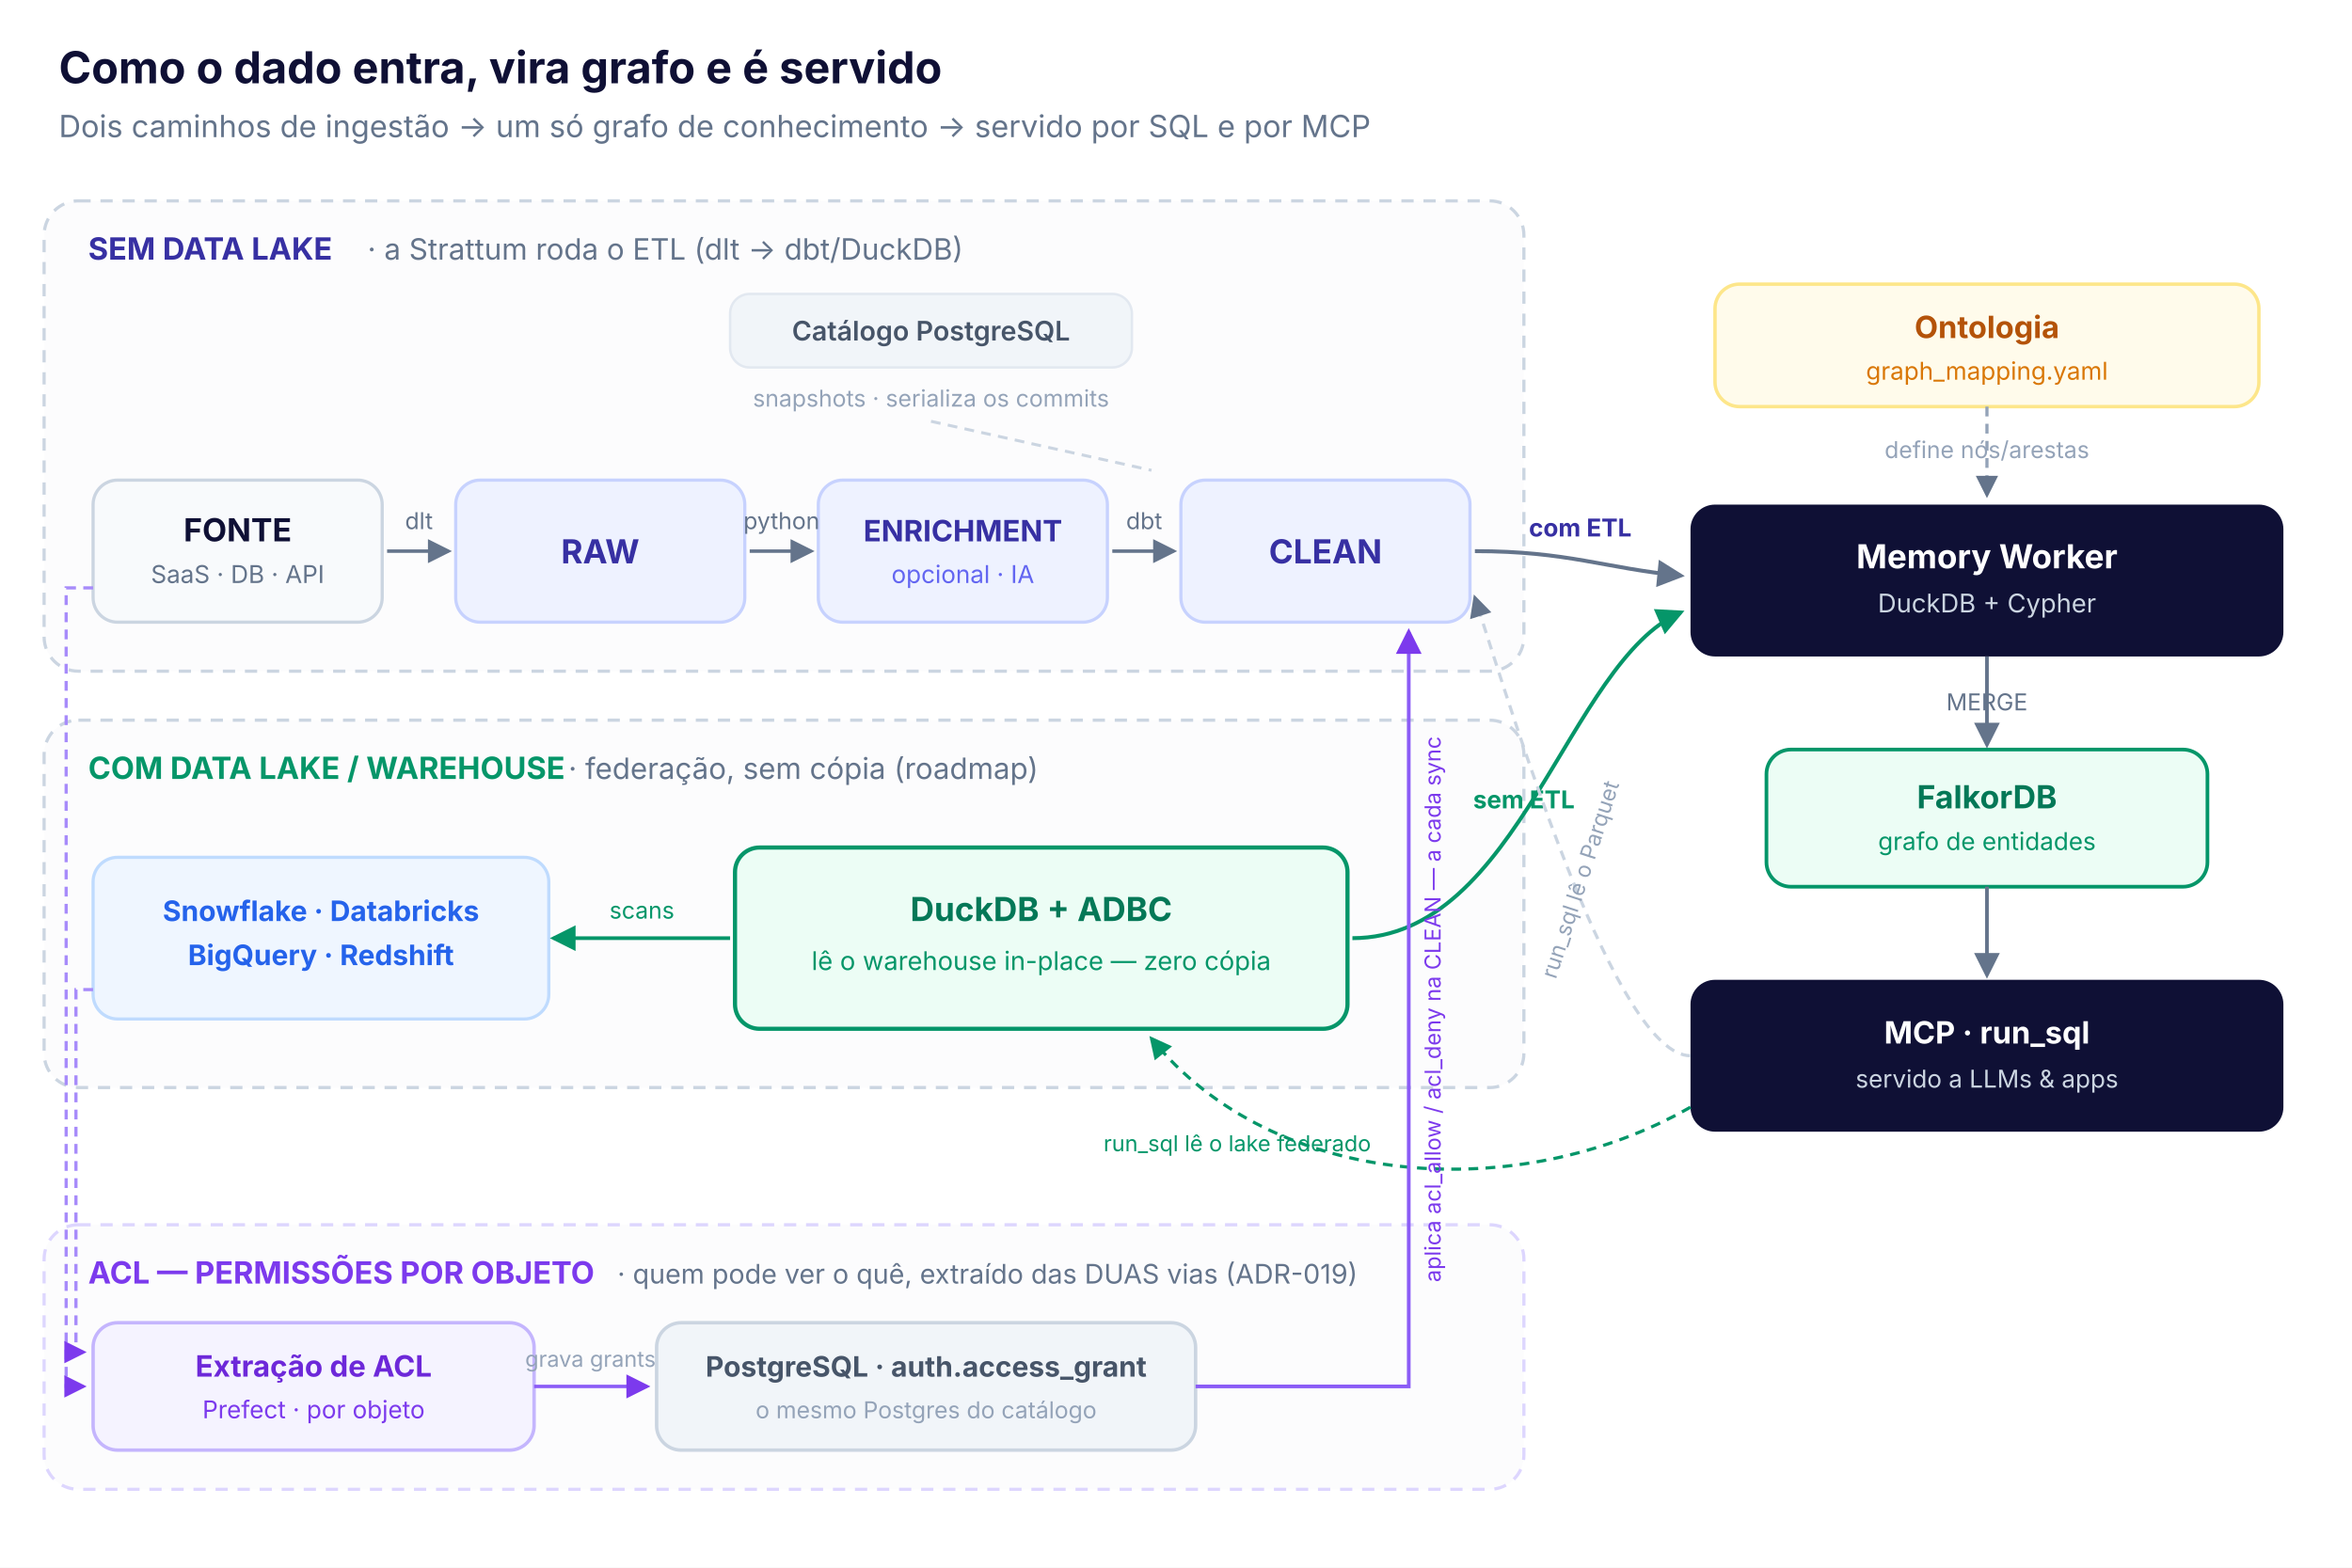
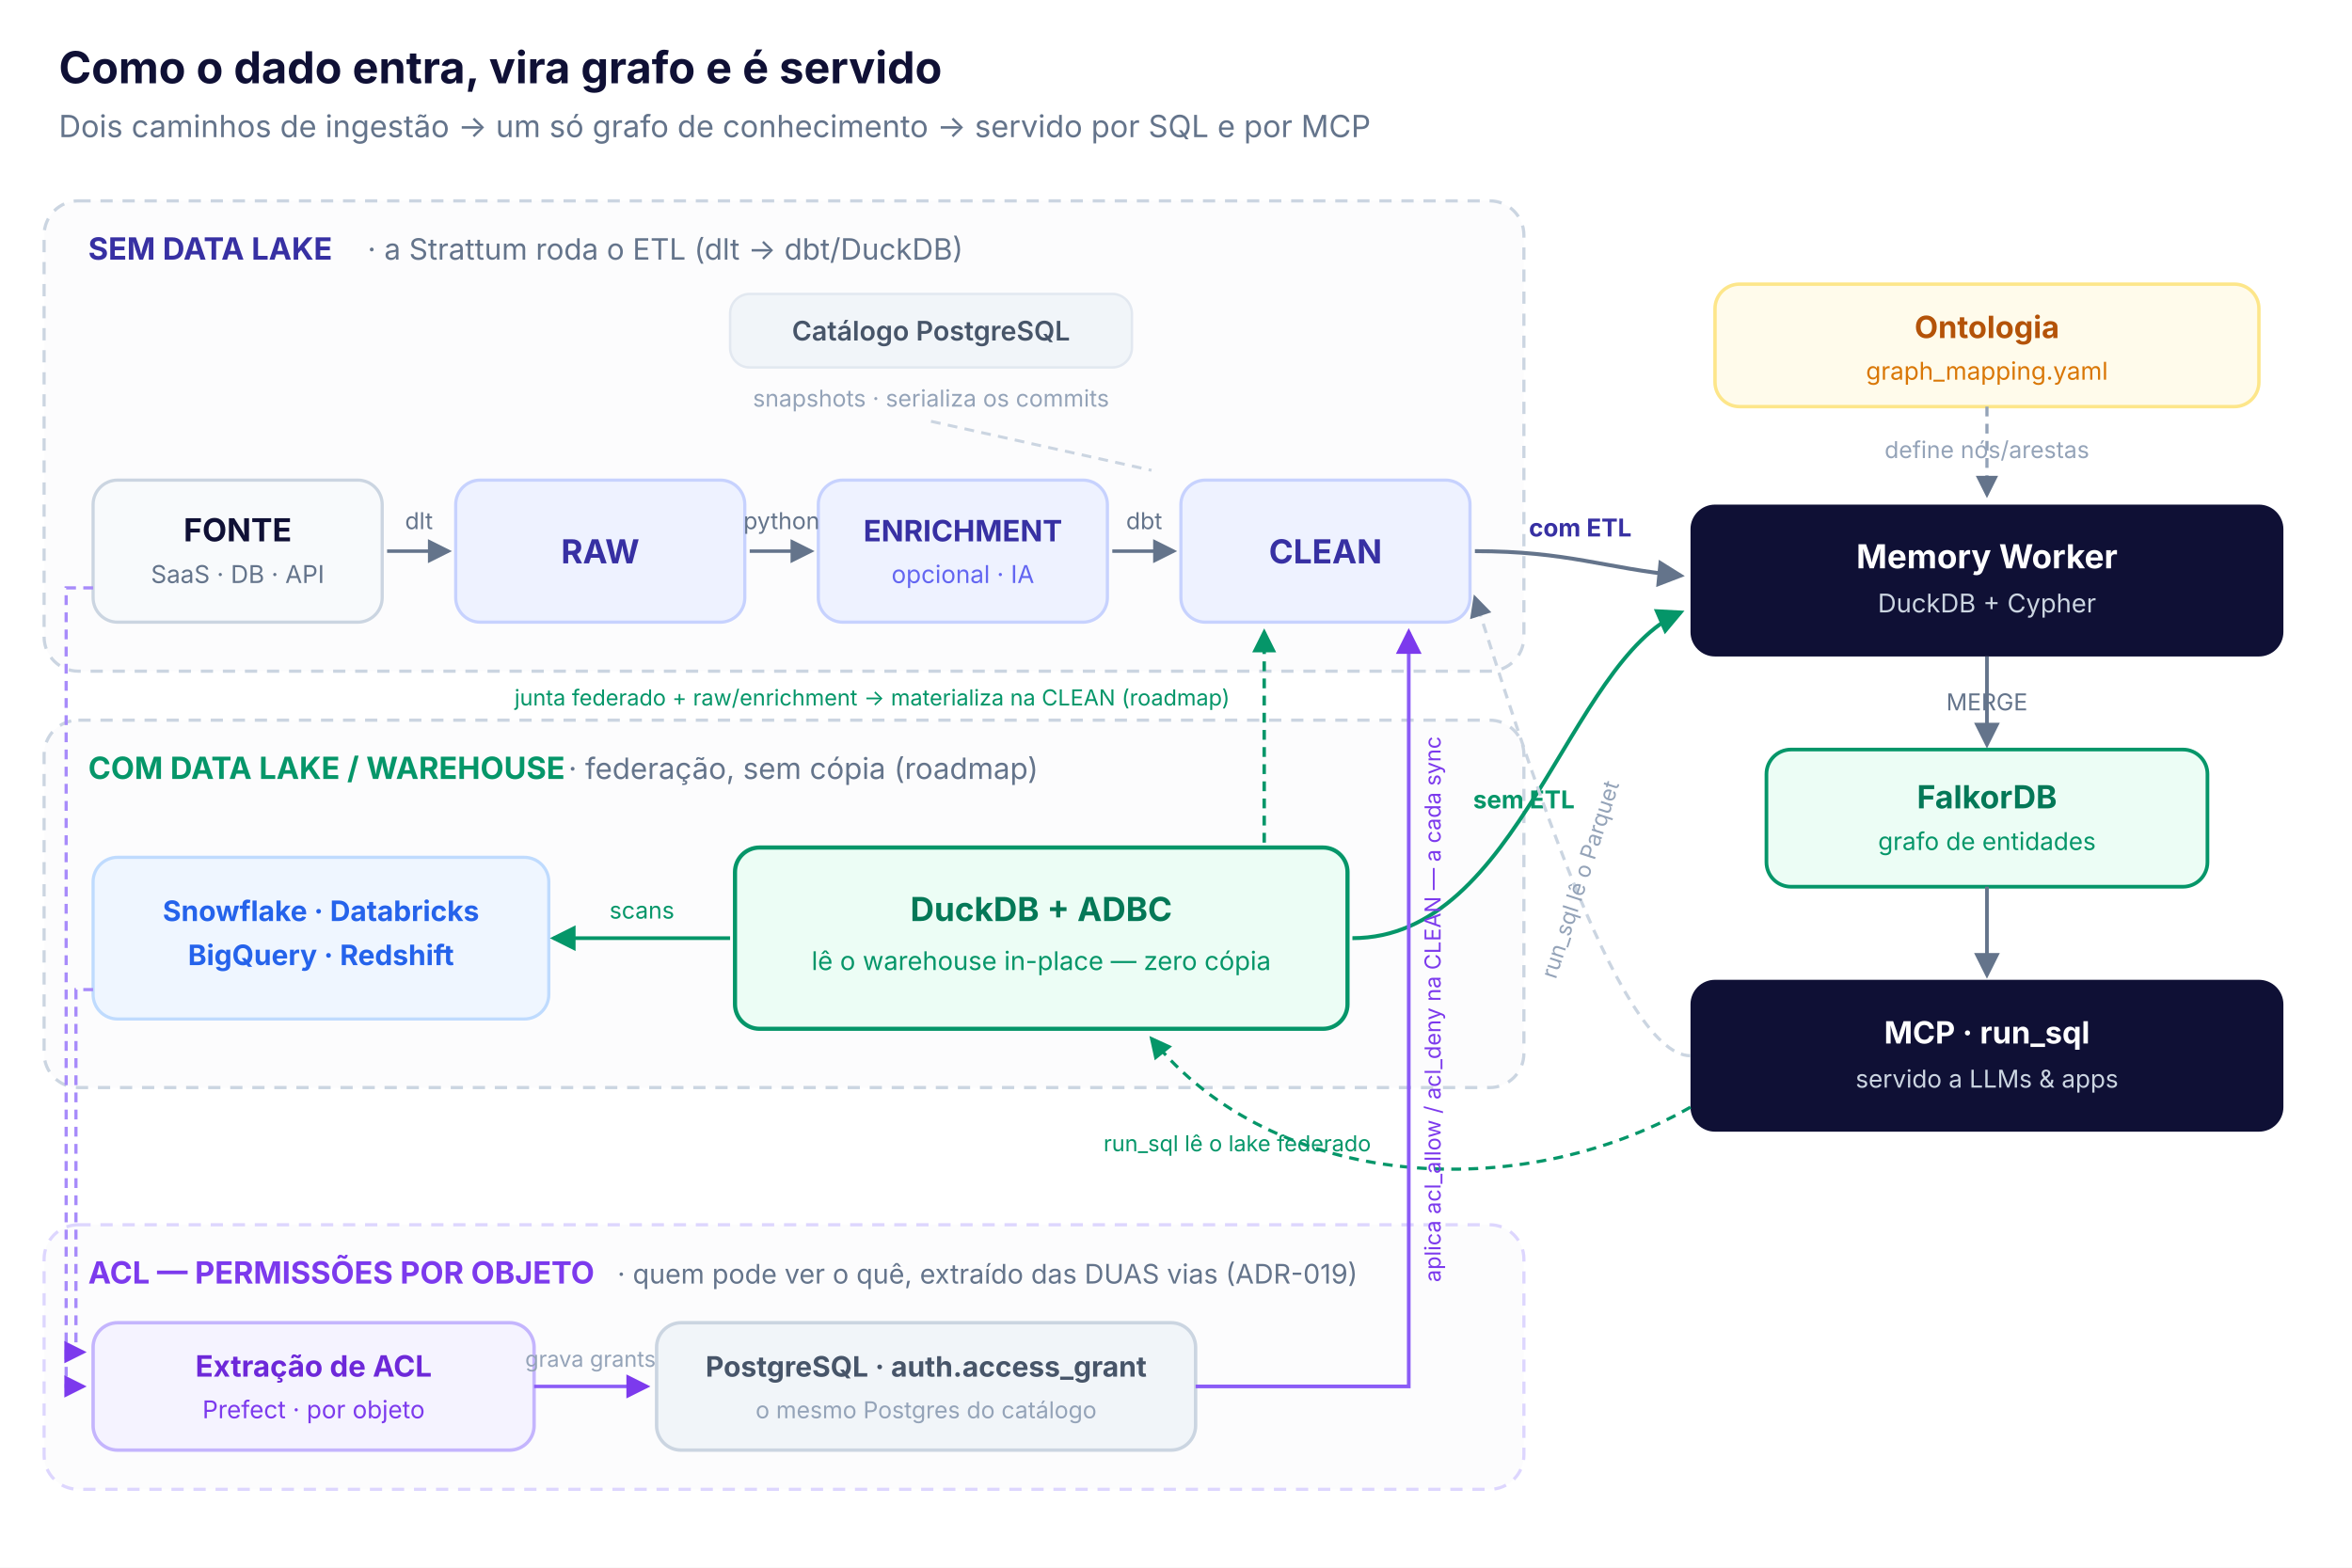
<svg xmlns="http://www.w3.org/2000/svg" viewBox="0 0 960 640" font-family="Inter, -apple-system, Segoe UI, Roboto, sans-serif">
  <defs>
    <marker id="arw" viewBox="0 0 10 10" refX="8.5" refY="5" markerWidth="7" markerHeight="7" orient="auto-start-reverse">
      <path d="M0,0 L10,5 L0,10 z" fill="#64748b" />
    </marker>
    <marker id="arwg" viewBox="0 0 10 10" refX="8.5" refY="5" markerWidth="7" markerHeight="7" orient="auto-start-reverse">
      <path d="M0,0 L10,5 L0,10 z" fill="#059669" />
    </marker>
    <marker id="arwv" viewBox="0 0 10 10" refX="8.5" refY="5" markerWidth="7" markerHeight="7" orient="auto-start-reverse">
      <path d="M0,0 L10,5 L0,10 z" fill="#7C3AED" />
    </marker>
  </defs>
  <rect x="0" y="0" width="960" height="640" fill="#ffffff" />
  <text x="24" y="34" font-size="18" font-weight="700" fill="#0F1035">Como o dado entra, vira grafo e é servido</text>
  <text x="24" y="56" font-size="12.5" fill="#64748b">Dois caminhos de ingestão → um só grafo de conhecimento → servido por SQL e por MCP</text>
  <rect x="18" y="82" width="604" height="192" rx="14" fill="#FCFCFD" stroke="#CBD5E1" stroke-width="1.3" stroke-dasharray="5 4" />
  <text x="36" y="106" font-size="12.5" font-weight="700" fill="#3730A3">SEM DATA LAKE</text>
  <text x="150" y="106" font-size="12" fill="#64748b">· a Strattum roda o ETL (dlt → dbt/DuckDB)</text>
  <rect x="298" y="120" width="164" height="30" rx="8" fill="#F1F5F9" stroke="#E2E8F0" />
  <text x="380" y="139" font-size="11" font-weight="600" fill="#475569" text-anchor="middle">Catálogo PostgreSQL</text>
  <text x="380" y="166" font-size="9.5" fill="#94a3b8" text-anchor="middle">snapshots · serializa os commits</text>
  <line x1="380" y1="172" x2="470" y2="192" stroke="#CBD5E1" stroke-width="1.2" stroke-dasharray="4 3" fill="none" />
  <g>
    <rect x="38" y="196" width="118" height="58" rx="10" fill="#F8FAFC" stroke="#CBD5E1" stroke-width="1.3" />
    <text x="97" y="221" font-size="13" font-weight="700" fill="#0F1035" text-anchor="middle">FONTE</text>
    <text x="97" y="238" font-size="10" fill="#64748b" text-anchor="middle">SaaS · DB · API</text>
    <rect x="186" y="196" width="118" height="58" rx="10" fill="#EEF2FF" stroke="#C7D2FE" stroke-width="1.3" />
    <text x="245" y="230" font-size="13.5" font-weight="700" fill="#3730A3" text-anchor="middle">RAW</text>
    <rect x="334" y="196" width="118" height="58" rx="10" fill="#EEF2FF" stroke="#C7D2FE" stroke-width="1.3" />
    <text x="393" y="221" font-size="12" font-weight="700" fill="#3730A3" text-anchor="middle">ENRICHMENT</text>
    <text x="393" y="238" font-size="10" fill="#6366F1" text-anchor="middle">opcional · IA</text>
    <rect x="482" y="196" width="118" height="58" rx="10" fill="#EEF2FF" stroke="#C7D2FE" stroke-width="1.3" />
    <text x="541" y="230" font-size="13.5" font-weight="700" fill="#3730A3" text-anchor="middle">CLEAN</text>
  </g>
  <g font-size="9.5" fill="#64748b" text-anchor="middle">
    <line x1="158" y1="225" x2="183" y2="225" stroke="#64748b" stroke-width="1.4" marker-end="url(#arw)" />
    <text x="171" y="216">dlt</text>
    <line x1="306" y1="225" x2="331" y2="225" stroke="#64748b" stroke-width="1.4" marker-end="url(#arw)" />
    <text x="319" y="216">python</text>
    <line x1="454" y1="225" x2="479" y2="225" stroke="#64748b" stroke-width="1.4" marker-end="url(#arw)" />
    <text x="467" y="216">dbt</text>
  </g>
  <rect x="18" y="294" width="604" height="150" rx="14" fill="#FCFCFD" stroke="#CBD5E1" stroke-width="1.3" stroke-dasharray="5 4" />
  <text x="36" y="318" font-size="12.5" font-weight="700" fill="#059669">COM DATA LAKE / WAREHOUSE</text>
  <text x="232" y="318" font-size="12" fill="#64748b">· federação, sem cópia (roadmap)</text>
  <rect x="38" y="350" width="186" height="66" rx="10" fill="#EFF6FF" stroke="#BFDBFE" stroke-width="1.3" />
  <text x="131" y="376" font-size="11.5" font-weight="700" fill="#2563EB" text-anchor="middle">Snowflake · Databricks</text>
  <text x="131" y="394" font-size="11.5" font-weight="700" fill="#2563EB" text-anchor="middle">BigQuery · Redshift</text>
  <rect x="300" y="346" width="250" height="74" rx="10" fill="#ECFDF5" stroke="#059669" stroke-width="1.7" />
  <text x="425" y="376" font-size="13.5" font-weight="700" fill="#047857" text-anchor="middle">DuckDB + ADBC</text>
  <text x="425" y="396" font-size="10.5" fill="#059669" text-anchor="middle">lê o warehouse in-place — zero cópia</text>
  <line x1="298" y1="383" x2="226" y2="383" stroke="#059669" stroke-width="1.5" marker-end="url(#arwg)" />
  <text x="262" y="375" font-size="9.5" fill="#059669" text-anchor="middle">scans</text>
+   <path d="M516,344 L516,258" stroke="#059669" stroke-width="1.4" stroke-dasharray="4 3" fill="none" marker-end="url(#arwg)" />
+   <text x="356" y="288" font-size="9" fill="#059669" text-anchor="middle">junta federado + raw/enrichment → materializa na CLEAN (roadmap)</text>
  <path d="M602,225 C640,225 655,232 686,235" stroke="#64748b" stroke-width="1.6" fill="none" marker-end="url(#arw)" />
  <text x="645" y="219" font-size="10" font-weight="700" fill="#3730A3" text-anchor="middle">com ETL</text>
  <path d="M552,383 C620,383 640,270 686,250" stroke="#059669" stroke-width="1.6" fill="none" marker-end="url(#arwg)" />
  <text x="622" y="330" font-size="10" font-weight="700" fill="#059669" text-anchor="middle">sem ETL</text>
  <rect x="700" y="116" width="222" height="50" rx="10" fill="#FFFBEB" stroke="#FDE68A" stroke-width="1.4" />
  <text x="811" y="138" font-size="12.5" font-weight="700" fill="#B45309" text-anchor="middle">Ontologia</text>
  <text x="811" y="155" font-size="10" fill="#D97706" text-anchor="middle">graph_mapping.yaml</text>
  <line x1="811" y1="166" x2="811" y2="202" stroke="#94a3b8" stroke-width="1.3" stroke-dasharray="4 3" marker-end="url(#arw)" />
  <text x="811" y="187" font-size="9.5" fill="#94a3b8" text-anchor="middle">define nós/arestas</text>
  <rect x="690" y="206" width="242" height="62" rx="10" fill="#0F1035" />
  <text x="811" y="232" font-size="13.5" font-weight="700" fill="#ffffff" text-anchor="middle">Memory Worker</text>
  <text x="811" y="250" font-size="10.5" fill="#CBD5E1" text-anchor="middle">DuckDB + Cypher</text>
  <line x1="811" y1="268" x2="811" y2="304" stroke="#64748b" stroke-width="1.5" marker-end="url(#arw)" />
  <text x="811" y="290" font-size="9.5" fill="#64748b" text-anchor="middle">MERGE</text>
  <rect x="721" y="306" width="180" height="56" rx="10" fill="#ECFDF5" stroke="#059669" stroke-width="1.5" />
  <text x="811" y="330" font-size="13" font-weight="700" fill="#047857" text-anchor="middle">FalkorDB</text>
  <text x="811" y="347" font-size="10" fill="#059669" text-anchor="middle">grafo de entidades</text>
  <line x1="811" y1="362" x2="811" y2="398" stroke="#64748b" stroke-width="1.5" marker-end="url(#arw)" />
  <rect x="690" y="400" width="242" height="62" rx="10" fill="#0F1035" />
  <text x="811" y="426" font-size="12.5" font-weight="700" fill="#ffffff" text-anchor="middle">MCP · run_sql</text>
  <text x="811" y="444" font-size="10" fill="#CBD5E1" text-anchor="middle">servido a LLMs &amp; apps</text>
  <path d="M690,431 C660,431 620,300 602,244" stroke="#CBD5E1" stroke-width="1.3" stroke-dasharray="4 3" fill="none" marker-end="url(#arw)" />
  <text x="648" y="360" font-size="9" fill="#94a3b8" text-anchor="middle" transform="rotate(-72 648 360)">run_sql lê o Parquet</text>
  <path d="M690,452 C620,492 520,486 470,424" stroke="#059669" stroke-width="1.3" stroke-dasharray="4 3" fill="none" marker-end="url(#arwg)" />
  <text x="505" y="470" font-size="9" fill="#059669" text-anchor="middle">run_sql lê o lake federado</text>
  <rect x="18" y="500" width="604" height="108" rx="14" fill="#FCFCFD" stroke="#DDD6FE" stroke-width="1.3" stroke-dasharray="5 4" />
  <text x="36" y="524" font-size="12.5" font-weight="700" fill="#7C3AED">ACL — PERMISSÕES POR OBJETO</text>
  <text x="252" y="524" font-size="11" fill="#64748b">· quem pode ver o quê, extraído das DUAS vias (ADR-019)</text>
  <rect x="38" y="540" width="180" height="52" rx="10" fill="#F5F3FF" stroke="#C4B5FD" stroke-width="1.4" />
  <text x="128" y="562" font-size="12" font-weight="700" fill="#6D28D9" text-anchor="middle">Extração de ACL</text>
  <text x="128" y="579" font-size="10" fill="#7C3AED" text-anchor="middle">Prefect · por objeto</text>
  <path d="M38,240 L27,240 L27,566 L34,566" stroke="#A78BFA" stroke-width="1.3" stroke-dasharray="4 3" fill="none" marker-end="url(#arwv)" />
  <path d="M38,404 L31,404 L31,552 L34,552" stroke="#A78BFA" stroke-width="1.3" stroke-dasharray="4 3" fill="none" marker-end="url(#arwv)" />
  <line x1="218" y1="566" x2="264" y2="566" stroke="#8B5CF6" stroke-width="1.4" marker-end="url(#arwv)" />
  <text x="241" y="558" font-size="9" fill="#94a3b8" text-anchor="middle">grava grants</text>
  <rect x="268" y="540" width="220" height="52" rx="10" fill="#F1F5F9" stroke="#CBD5E1" stroke-width="1.4" />
  <text x="378" y="562" font-size="11.5" font-weight="700" fill="#475569" text-anchor="middle">PostgreSQL · auth.access_grant</text>
  <text x="378" y="579" font-size="9.5" fill="#94a3b8" text-anchor="middle">o mesmo Postgres do catálogo</text>
  <path d="M488,566 L575,566 L575,258" stroke="#8B5CF6" stroke-width="1.5" fill="none" marker-end="url(#arwv)" />
  <text x="588" y="412" font-size="9" fill="#7C3AED" text-anchor="middle" transform="rotate(-90 588 412)">aplica acl_allow / acl_deny na CLEAN — a cada sync</text>
</svg>
